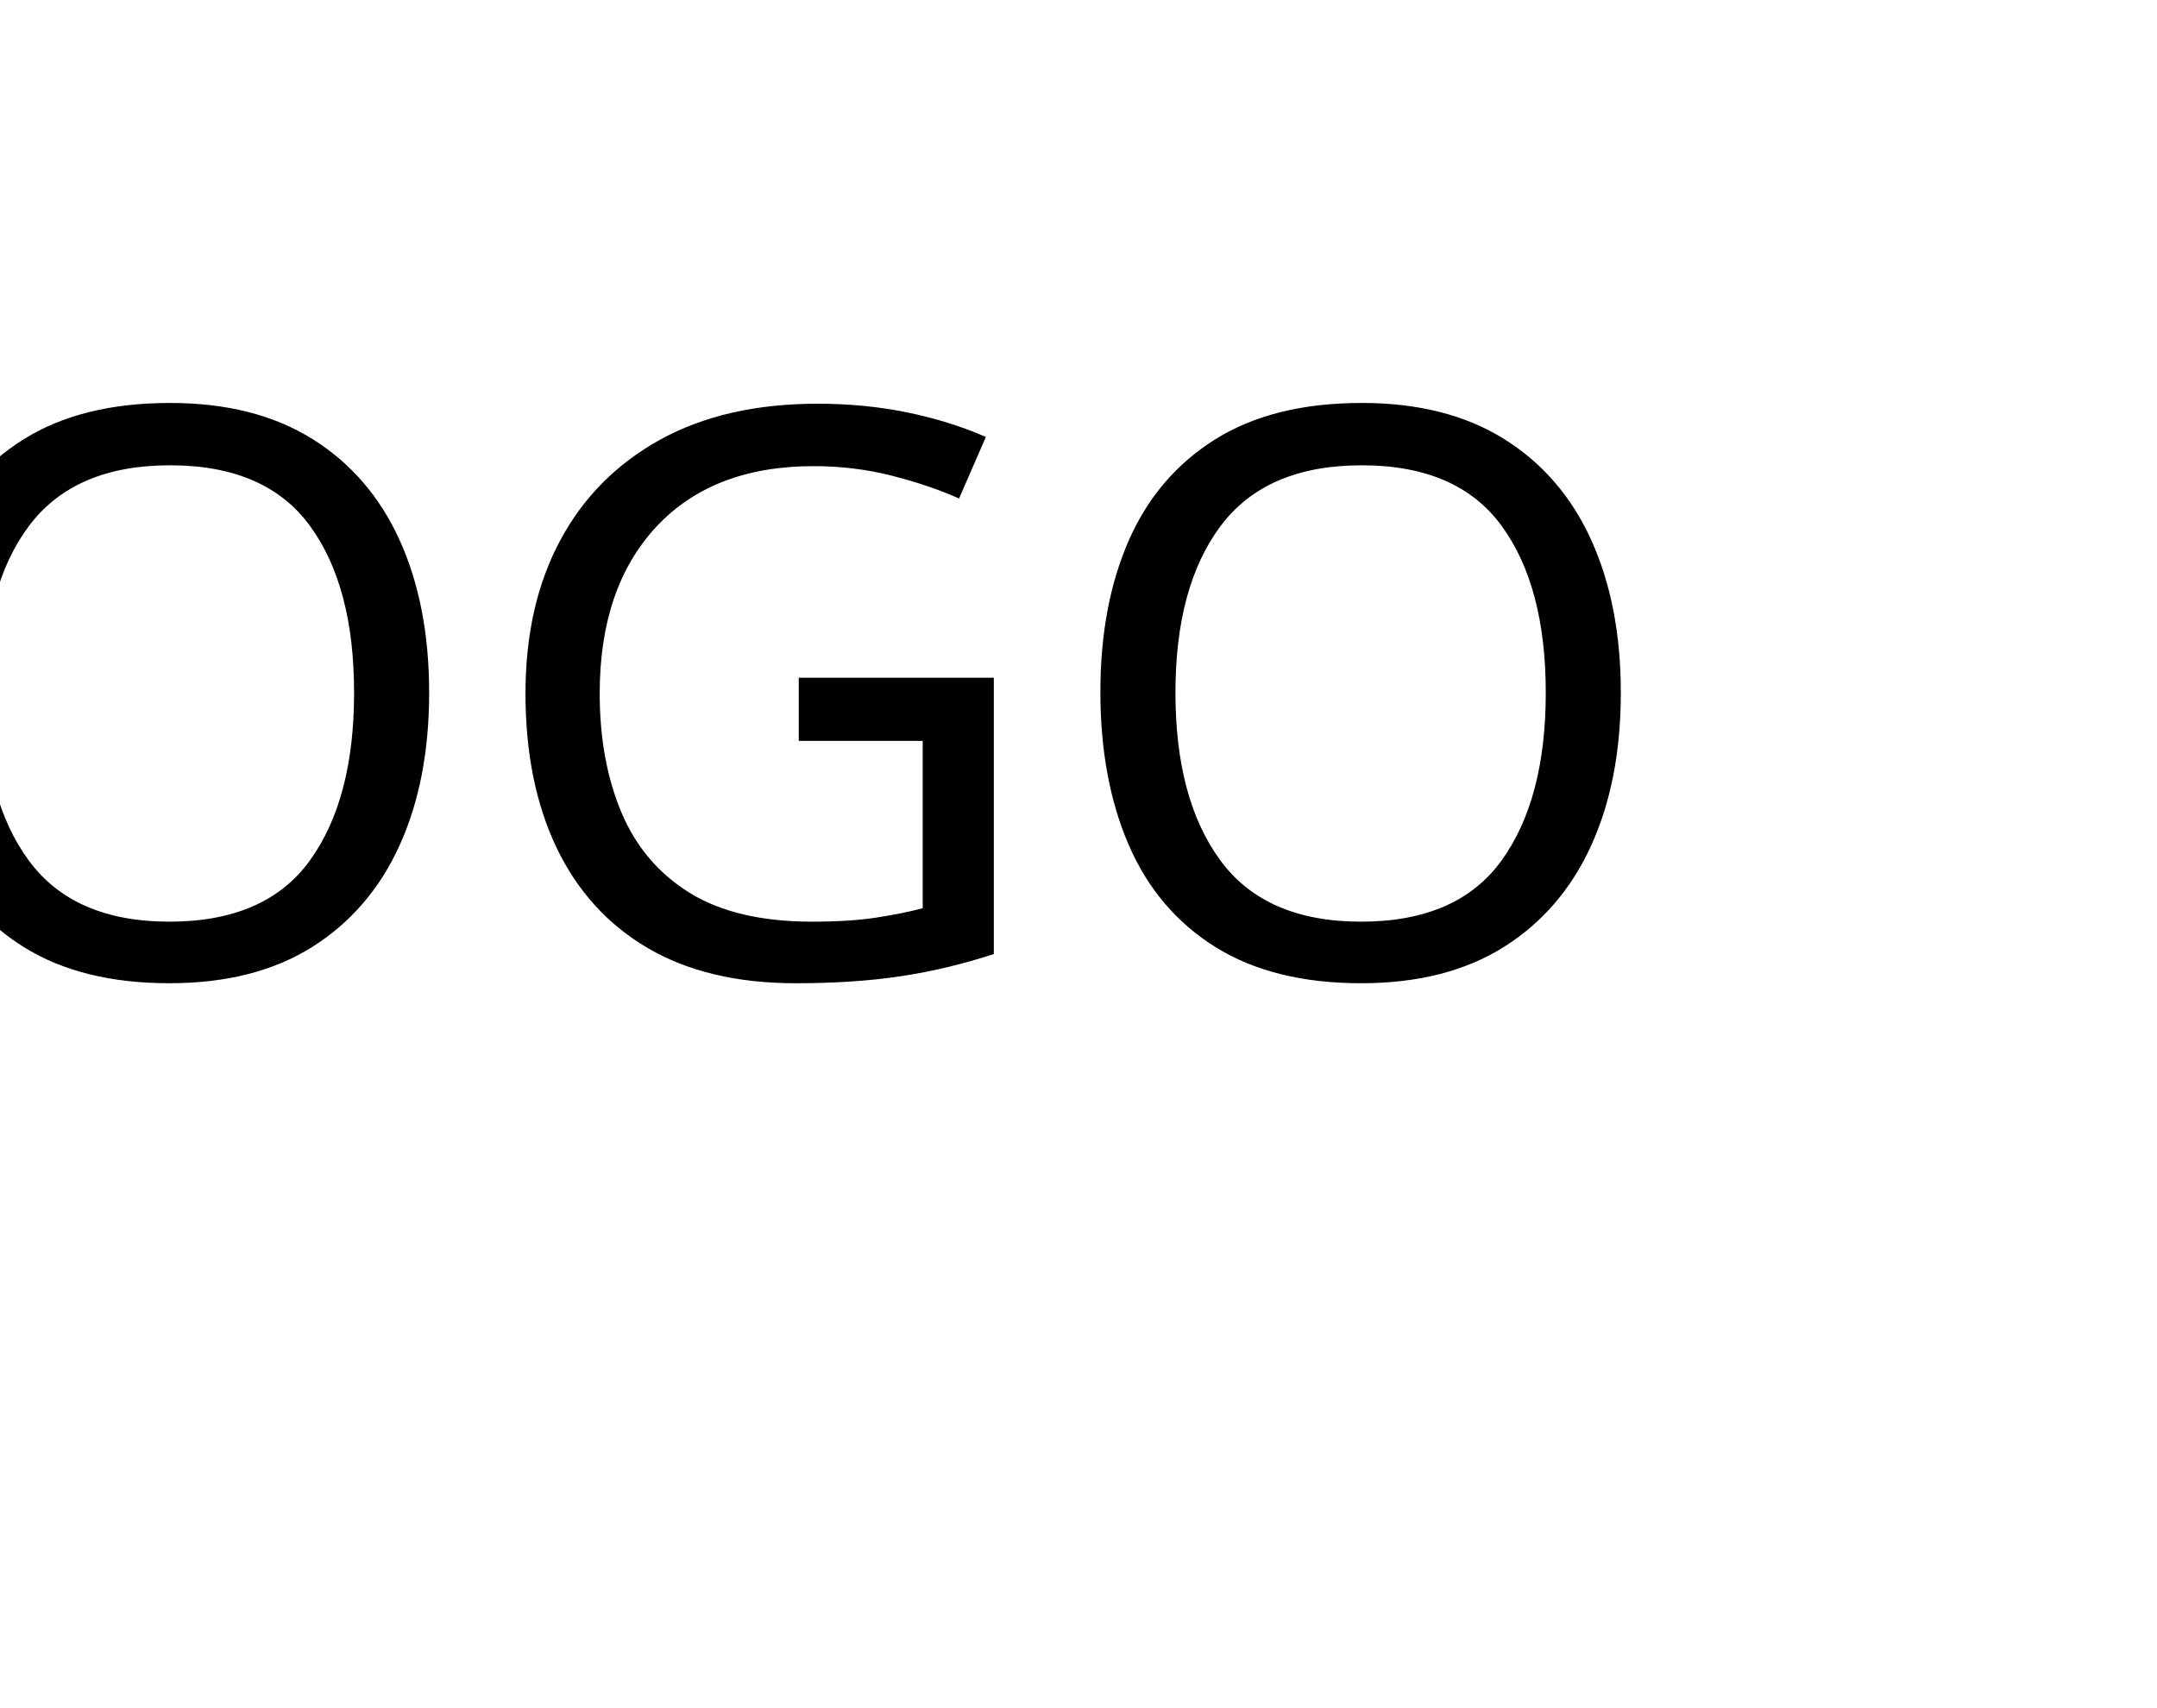
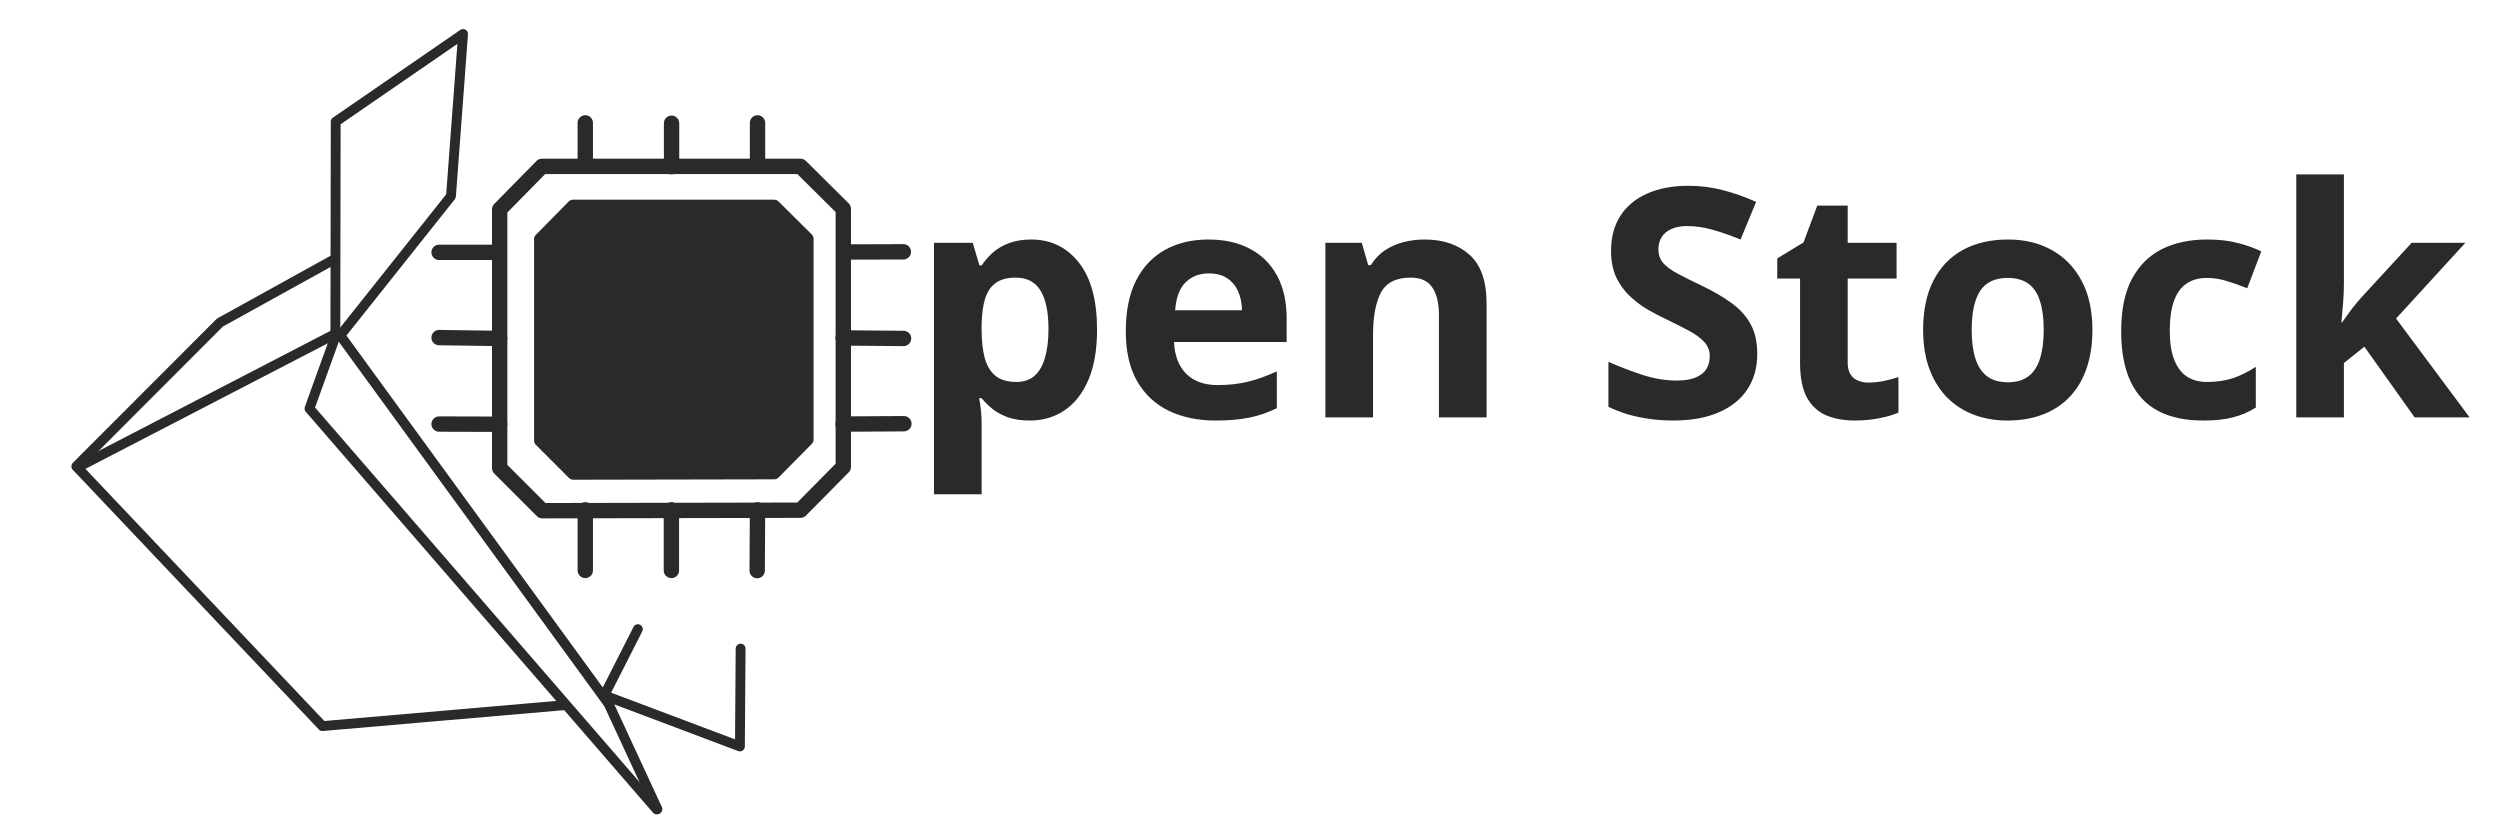
- <svg xmlns="http://www.w3.org/2000/svg" width="479.998mm" height="379.998mm" viewBox="0 0 479.998 379.998" version="1.1" id="svg895">
-   <defs id="defs892" />
-   <g id="layer1" transform="translate(112.7643,41.32045)">
-     <text xml:space="preserve" style="font-weight:300;font-size:175.735px;line-height:1.4;font-family:'Courier Prime';-inkscape-font-specification:'Courier Prime Light';text-align:center;text-decoration-color:#000000;letter-spacing:0px;word-spacing:0px;text-anchor:middle;fill:#000000;stroke-width:15.567" x="127.363" y="175.773" id="text1">
-       <tspan id="tspan1" style="stroke-width:15.567" x="127.363" y="175.773">LOGO</tspan>
-     </text>
+ <svg xmlns="http://www.w3.org/2000/svg" width="405.451mm" height="135.216mm" viewBox="0 0 405.451 135.216" version="1.1" id="svg1">
+   <defs id="defs1" />
+   <g id="layer1" transform="translate(0,-4.811451)">
+     <path style="fill:none;stroke:#2a2a2a;stroke-width:1.596px;stroke-linecap:round;stroke-linejoin:round;stroke-miterlimit:5;stroke-dasharray:none;stroke-opacity:1" d="M 54.153,46.898 35.661,57.127 12.372,80.444 52.288,122.571 91.477,119.184" id="path1-0-3-5-6-5" />
+     <path style="fill:none;stroke:#2a2a2a;stroke-width:1.596px;stroke-linecap:round;stroke-linejoin:round;stroke-miterlimit:5;stroke-dasharray:none;stroke-opacity:1" d="M 106.508,136.091 50.189,71.067 54.388,59.422 54.444,24.545 75.102,10.325 73.142,36.609" id="path2-3-0-3-2-9" />
+     <path style="fill:none;stroke:#2a2a2a;stroke-width:1.596px;stroke-linecap:round;stroke-linejoin:round;stroke-miterlimit:5;stroke-dasharray:none;stroke-opacity:1" d="m 120.112,110.003 -0.112,15.871 -21.917,-8.258 8.537,18.418" id="path3-6-3-5-9-2" />
+     <path style="fill:#000000;fill-opacity:0;fill-rule:nonzero;stroke:#2a2a2a;stroke-width:2.491px;stroke-linecap:round;stroke-linejoin:round;stroke-miterlimit:4;stroke-dasharray:none;stroke-opacity:1" d="m 81.036,38.765 v 41.959 l 6.914,6.914 41.875,-0.084 6.942,-7.026 V 38.681 l -6.942,-6.886 h -41.931 z" id="path7-1-0-6-1-2" />
+     <path style="fill:none;stroke:#2a2a2a;stroke-width:2.491px;stroke-linecap:round;stroke-linejoin:round;stroke-miterlimit:4;stroke-dasharray:none;stroke-opacity:1" d="M 80.98,45.735 H 71.211" id="path8-0-9-2-2-8" />
+     <path style="fill:none;stroke:#2a2a2a;stroke-width:2.491px;stroke-linecap:round;stroke-linejoin:round;stroke-miterlimit:4;stroke-dasharray:none;stroke-opacity:1" d="M 81.036,59.702 71.211,59.562" id="path9-6-2-9-7-9" />
+     <path style="fill:none;stroke:#2a2a2a;stroke-width:2.491px;stroke-linecap:round;stroke-linejoin:round;stroke-miterlimit:4;stroke-dasharray:none;stroke-opacity:1" d="M 81.036,73.614 71.211,73.586" id="path10-3-5-1-0-7" />
+     <path style="fill:none;stroke:#2a2a2a;stroke-width:2.491px;stroke-linecap:round;stroke-linejoin:round;stroke-miterlimit:4;stroke-dasharray:none;stroke-opacity:1" d="m 136.823,45.679 9.685,-0.028" id="path11-2-4-2-9-3" />
+     <path style="fill:none;stroke:#2a2a2a;stroke-width:2.491px;stroke-linecap:round;stroke-linejoin:round;stroke-miterlimit:4;stroke-dasharray:none;stroke-opacity:1" d="m 136.739,59.618 9.797,0.084" id="path12-0-0-7-3-6" />
+     <path style="fill:none;stroke:#2a2a2a;stroke-width:2.491px;stroke-linecap:round;stroke-linejoin:round;stroke-miterlimit:4;stroke-dasharray:none;stroke-opacity:1" d="m 136.739,73.586 9.853,-0.056" id="path13-6-5-0-6-1" />
+     <path style="fill:none;stroke:#2a2a2a;stroke-width:2.491px;stroke-linecap:round;stroke-linejoin:round;stroke-miterlimit:4;stroke-dasharray:none;stroke-opacity:1" d="m 94.92,24.741 v 7.026" id="path14-1-9-9-0-2" />
+     <path style="fill:none;stroke:#2a2a2a;stroke-width:2.491px;stroke-linecap:round;stroke-linejoin:round;stroke-miterlimit:4;stroke-dasharray:none;stroke-opacity:1" d="m 108.915,24.797 v 7.054" id="path15-5-4-3-6-9" />
+     <path style="fill:none;stroke:#2a2a2a;stroke-width:2.491px;stroke-linecap:round;stroke-linejoin:round;stroke-miterlimit:4;stroke-dasharray:none;stroke-opacity:1" d="m 122.855,24.741 v 7.054" id="path16-5-6-6-2-3" />
+     <path style="fill:none;stroke:#2a2a2a;stroke-width:2.491px;stroke-linecap:round;stroke-linejoin:round;stroke-miterlimit:4;stroke-dasharray:none;stroke-opacity:1" d="m 94.92,87.498 v 9.825" id="path17-4-9-0-6-1" />
+     <path style="fill:none;stroke:#2a2a2a;stroke-width:2.491px;stroke-linecap:round;stroke-linejoin:round;stroke-miterlimit:4;stroke-dasharray:none;stroke-opacity:1" d="m 108.887,87.498 v 9.825" id="path18-7-2-6-1-9" />
+     <path style="fill:none;stroke:#2a2a2a;stroke-width:2.491px;stroke-linecap:round;stroke-linejoin:round;stroke-miterlimit:4;stroke-dasharray:none;stroke-opacity:1" d="m 122.855,87.498 -0.056,9.853" id="path19-6-2-2-8-4" />
+     <path style="fill:#2a2a2a;fill-opacity:1;fill-rule:nonzero;stroke:#2a2a2a;stroke-width:1.94;stroke-linecap:round;stroke-linejoin:round;stroke-miterlimit:4;stroke-dasharray:none;stroke-opacity:1" d="m 87.585,43.594 v 32.668 l 5.383,5.383 32.602,-0.065 5.405,-5.47 V 43.529 l -5.405,-5.361 H 92.924 Z" id="path7-1-8-1-6-7-7" />
+     <path style="fill:#999999;fill-opacity:1;stroke:#2a2a2a;stroke-width:1.595;stroke-linecap:round;stroke-dasharray:none;stroke-opacity:1" d="M 13.615,80.079 54.047,59.129" id="path4-2-1-9-8" />
+     <path style="font-weight:bold;font-size:51.877px;font-family:'Open Sans';-inkscape-font-specification:'Open Sans';fill:#2a2a2a;stroke:#292929;stroke-width:2.463;stroke-linecap:round;stroke-opacity:0" d="m 167.23,43.655 q 4.787,0 7.726,3.724 2.964,3.724 2.964,10.917 0,4.813 -1.393,8.106 -1.393,3.268 -3.85,4.939 -2.457,1.672 -5.649,1.672 -2.052,0 -3.521,-0.507 -1.469,-0.532 -2.508,-1.343 -1.039,-0.836 -1.798,-1.773 h -0.405 q 0.203,1.013 0.304,2.077 0.101,1.064 0.101,2.077 v 11.424 h -7.726 V 44.186 h 6.282 l 1.089,3.673 h 0.355 q 0.76,-1.14 1.849,-2.102 1.089,-0.963 2.609,-1.52 1.545,-0.583 3.572,-0.583 z m -2.482,6.181 q -2.026,0 -3.217,0.836 -1.191,0.836 -1.748,2.508 -0.532,1.672 -0.583,4.23 v 0.836 q 0,2.736 0.507,4.635 0.532,1.9 1.748,2.888 1.241,0.988 3.394,0.988 1.773,0 2.913,-0.988 1.14,-0.988 1.697,-2.888 0.583,-1.925 0.583,-4.686 0,-4.154 -1.292,-6.257 -1.292,-2.102 -4.002,-2.102 z m 31.233,-6.181 q 3.926,0 6.763,1.52 2.837,1.494 4.382,4.357 1.545,2.862 1.545,6.991 v 3.749 h -18.263 q 0.127,3.268 1.95,5.142 1.849,1.849 5.117,1.849 2.71,0 4.965,-0.557 2.254,-0.557 4.635,-1.672 v 5.978 q -2.102,1.039 -4.408,1.52 -2.28,0.481 -5.547,0.481 -4.256,0 -7.548,-1.57 -3.268,-1.57 -5.142,-4.787 -1.849,-3.217 -1.849,-8.106 0,-4.965 1.672,-8.258 1.697,-3.318 4.711,-4.965 3.014,-1.672 7.017,-1.672 z m 0.051,5.497 q -2.254,0 -3.749,1.444 -1.469,1.444 -1.697,4.534 h 10.841 q -0.025,-1.722 -0.633,-3.065 -0.583,-1.343 -1.773,-2.128 -1.165,-0.785 -2.989,-0.785 z m 35.007,-5.497 q 4.534,0 7.295,2.482 2.761,2.457 2.761,7.903 v 18.466 h -7.726 V 55.965 q 0,-3.04 -1.115,-4.585 -1.089,-1.545 -3.445,-1.545 -3.546,0 -4.838,2.406 -1.292,2.406 -1.292,6.941 v 13.324 h -7.726 V 44.186 h 5.902 l 1.039,3.622 h 0.431 q 0.912,-1.469 2.254,-2.381 1.368,-0.912 3.014,-1.343 1.672,-0.431 3.445,-0.431 z m 53.954,18.567 q 0,3.293 -1.596,5.725 -1.596,2.432 -4.661,3.749 -3.04,1.317 -7.397,1.317 -1.925,0 -3.774,-0.253 -1.824,-0.253 -3.521,-0.735 -1.672,-0.507 -3.192,-1.241 v -7.295 q 2.634,1.165 5.471,2.102 2.837,0.937 5.623,0.937 1.925,0 3.09,-0.507 1.191,-0.507 1.722,-1.393 0.532,-0.887 0.532,-2.026 0,-1.393 -0.937,-2.381 -0.937,-0.988 -2.584,-1.849 -1.621,-0.861 -3.673,-1.849 -1.292,-0.608 -2.812,-1.469 -1.52,-0.887 -2.888,-2.153 -1.368,-1.267 -2.254,-3.065 -0.861,-1.824 -0.861,-4.357 0,-3.318 1.52,-5.674 1.52,-2.356 4.332,-3.597 2.837,-1.267 6.687,-1.267 2.888,0 5.497,0.684 2.634,0.659 5.497,1.925 l -2.533,6.105 q -2.558,-1.039 -4.585,-1.596 -2.026,-0.583 -4.129,-0.583 -1.469,0 -2.508,0.481 -1.039,0.456 -1.57,1.317 -0.532,0.836 -0.532,1.95 0,1.317 0.76,2.229 0.785,0.887 2.33,1.722 1.57,0.836 3.901,1.95 2.837,1.343 4.838,2.812 2.026,1.444 3.116,3.42 1.089,1.95 1.089,4.863 z m 18.035,4.635 q 1.267,0 2.457,-0.253 1.216,-0.253 2.406,-0.633 v 5.75 q -1.241,0.557 -3.09,0.912 -1.824,0.38 -4.002,0.38 -2.533,0 -4.559,-0.811 -2.001,-0.836 -3.166,-2.862 -1.14,-2.052 -1.14,-5.699 V 49.987 h -3.698 v -3.268 l 4.256,-2.584 2.229,-5.978 h 4.939 v 6.029 h 7.928 v 5.801 h -7.928 v 13.653 q 0,1.621 0.912,2.432 0.937,0.785 2.457,0.785 z m 36.324,-8.562 q 0,3.546 -0.963,6.282 -0.937,2.736 -2.761,4.635 -1.798,1.874 -4.357,2.837 -2.533,0.963 -5.725,0.963 -2.989,0 -5.497,-0.963 -2.482,-0.963 -4.332,-2.837 -1.824,-1.9 -2.837,-4.635 -0.988,-2.736 -0.988,-6.282 0,-4.711 1.672,-7.979 1.672,-3.268 4.762,-4.965 3.09,-1.697 7.371,-1.697 3.977,0 7.042,1.697 3.09,1.697 4.838,4.965 1.773,3.268 1.773,7.979 z m -19.58,0 q 0,2.786 0.608,4.686 0.608,1.9 1.9,2.862 1.292,0.963 3.369,0.963 2.052,0 3.318,-0.963 1.292,-0.963 1.874,-2.862 0.608,-1.9 0.608,-4.686 0,-2.812 -0.608,-4.661 -0.583,-1.874 -1.874,-2.812 -1.292,-0.937 -3.369,-0.937 -3.065,0 -4.458,2.102 -1.368,2.102 -1.368,6.307 z m 37.464,14.717 q -4.205,0 -7.169,-1.52 -2.964,-1.545 -4.509,-4.762 -1.545,-3.217 -1.545,-8.232 0,-5.193 1.748,-8.46 1.773,-3.293 4.889,-4.838 3.141,-1.545 7.27,-1.545 2.938,0 5.066,0.583 2.153,0.557 3.749,1.343 l -2.28,5.978 q -1.824,-0.735 -3.394,-1.191 -1.57,-0.481 -3.141,-0.481 -2.026,0 -3.369,0.963 -1.343,0.937 -2.001,2.837 -0.659,1.9 -0.659,4.762 0,2.812 0.709,4.661 0.709,1.849 2.052,2.761 1.343,0.887 3.268,0.887 2.406,0 4.281,-0.633 1.874,-0.659 3.648,-1.824 v 6.611 q -1.773,1.115 -3.724,1.596 -1.925,0.507 -4.889,0.507 z m 22.899,-39.921 v 17.63 q 0,1.596 -0.127,3.192 -0.127,1.596 -0.279,3.192 h 0.101 q 0.785,-1.115 1.596,-2.204 0.836,-1.089 1.773,-2.102 l 7.928,-8.612 h 8.714 l -11.247,12.285 11.931,16.034 h -8.916 l -8.156,-11.475 -3.318,2.66 v 8.815 h -7.726 V 33.092 Z" id="text1-2-4" aria-label="pen Stock" />
+     <path style="fill:#2a2a2a;fill-opacity:0;stroke:#2a2a2a;stroke-width:1.595;stroke-linecap:round;stroke-dasharray:none" d="M 72.988,36.822 55.181,59.211 97.878,117.818 103.451,106.849" id="path2" />
  </g>
</svg>
